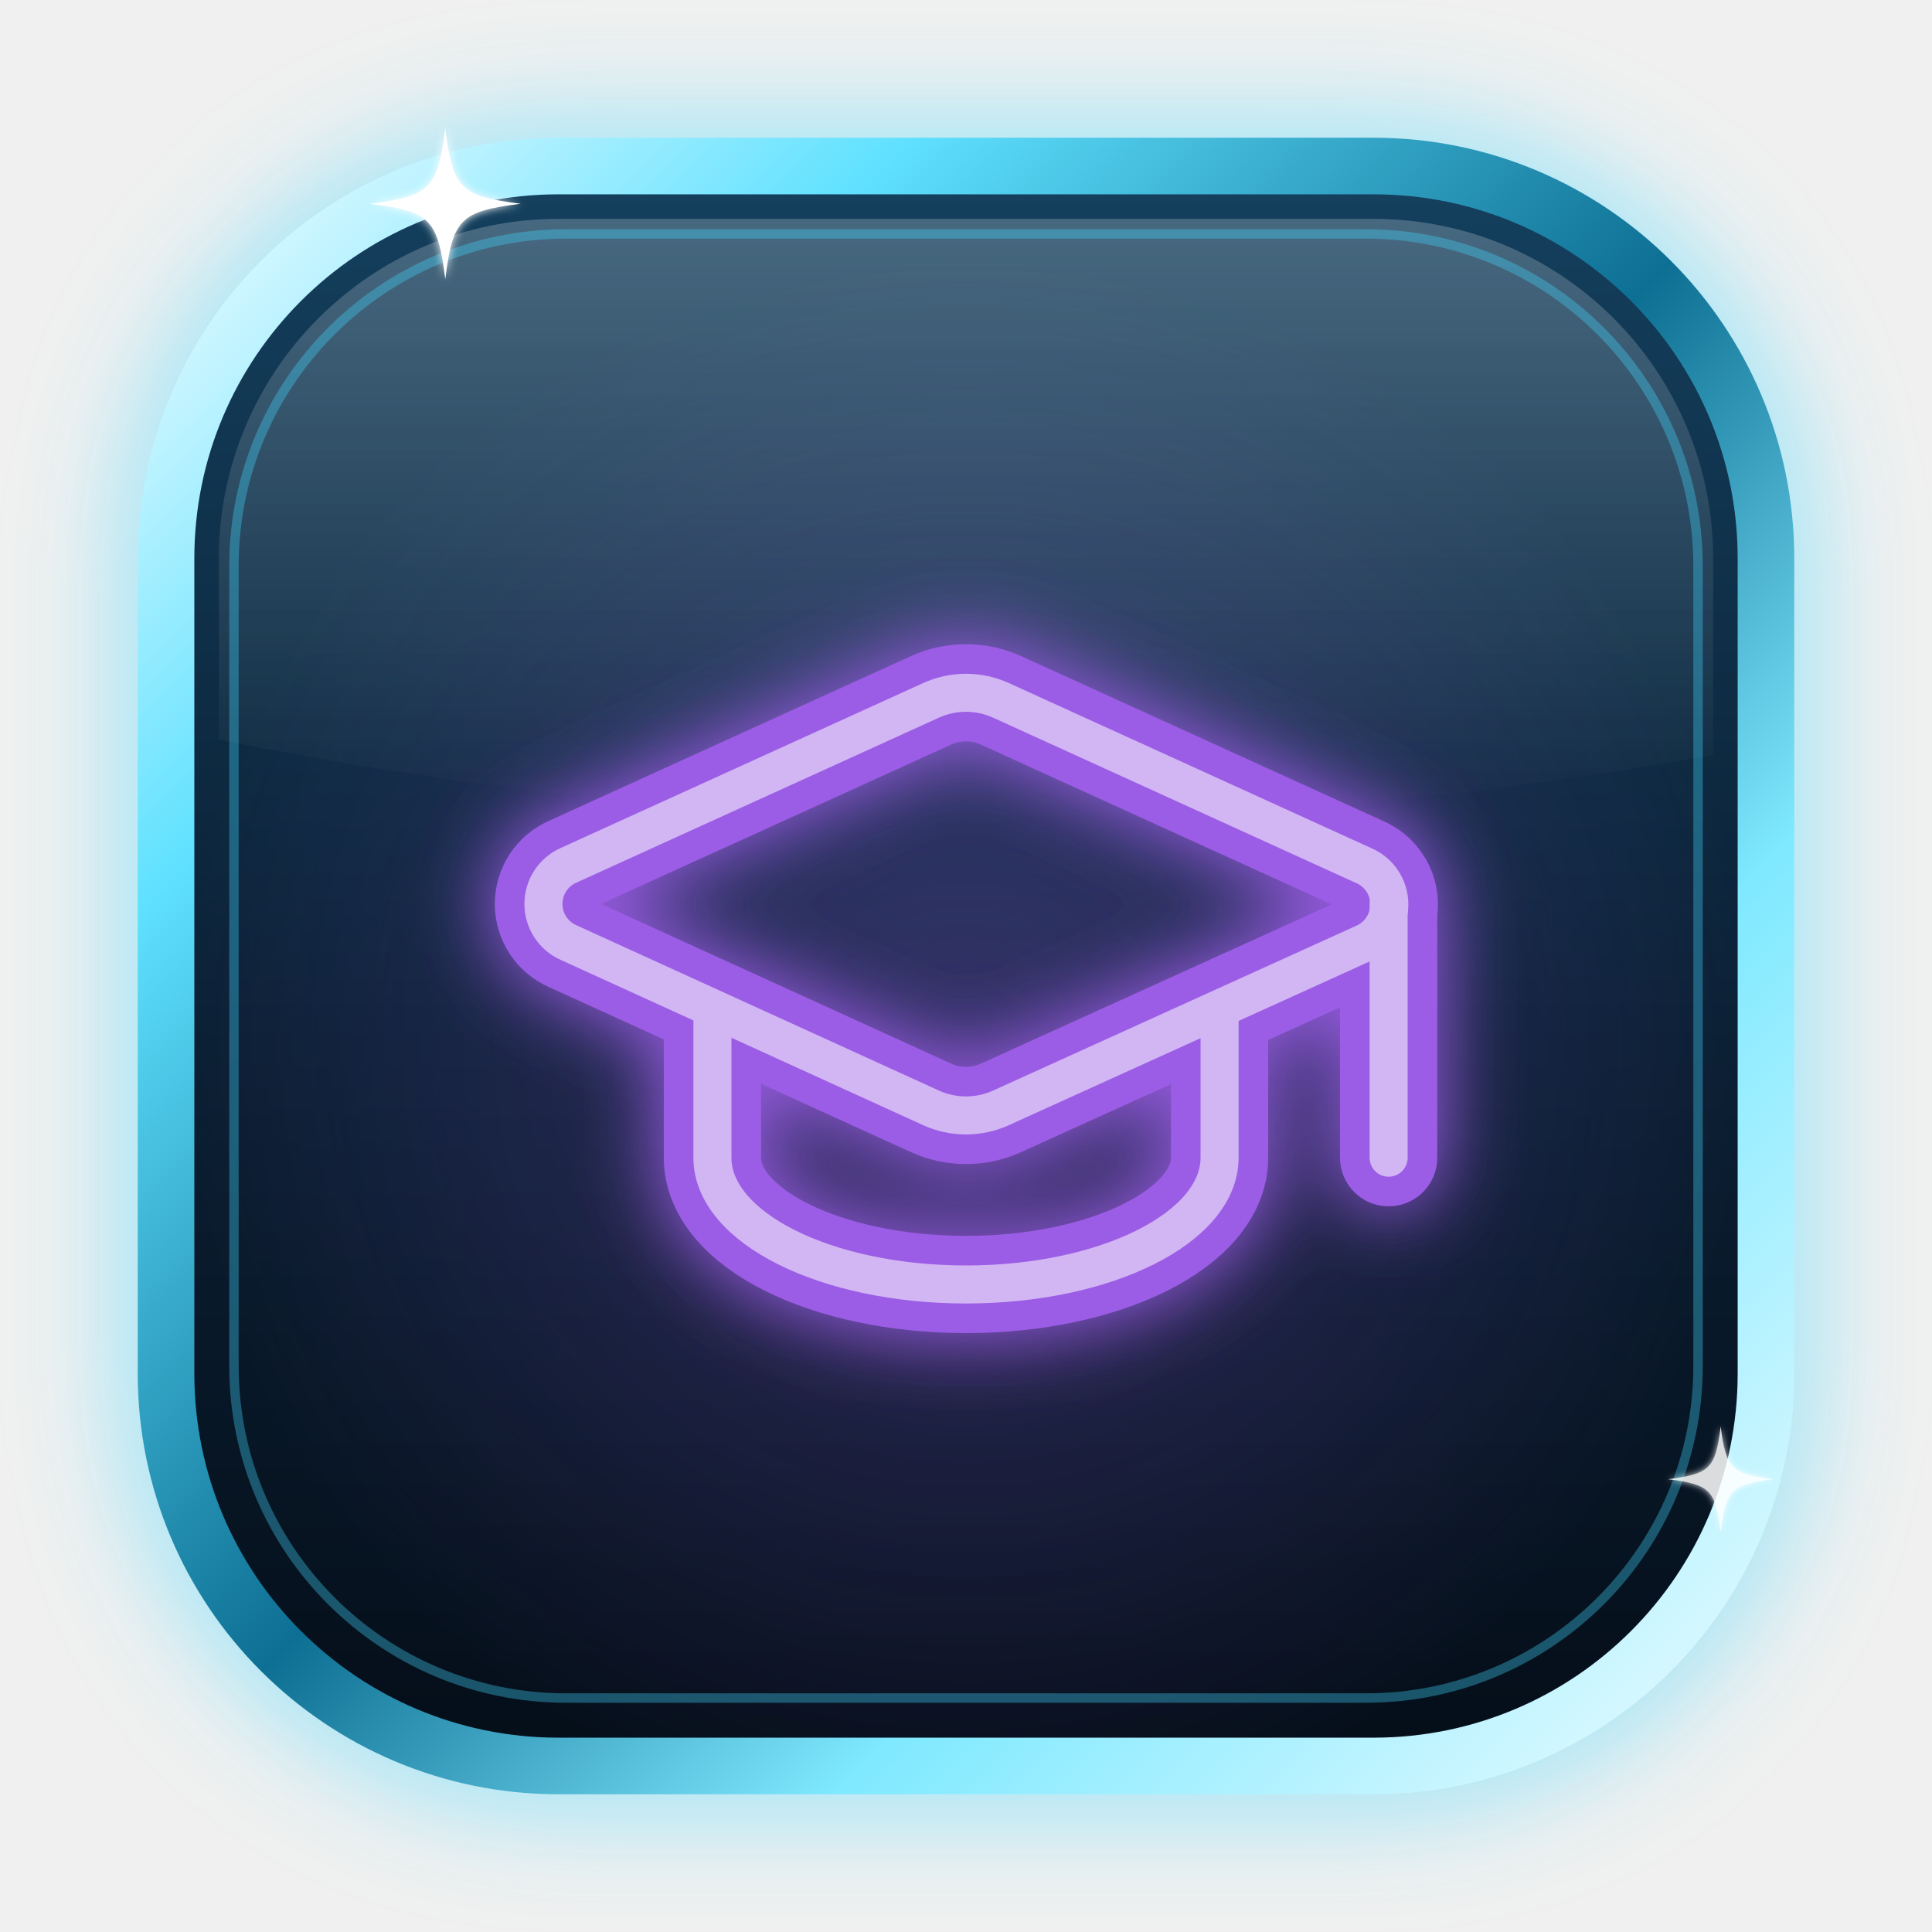
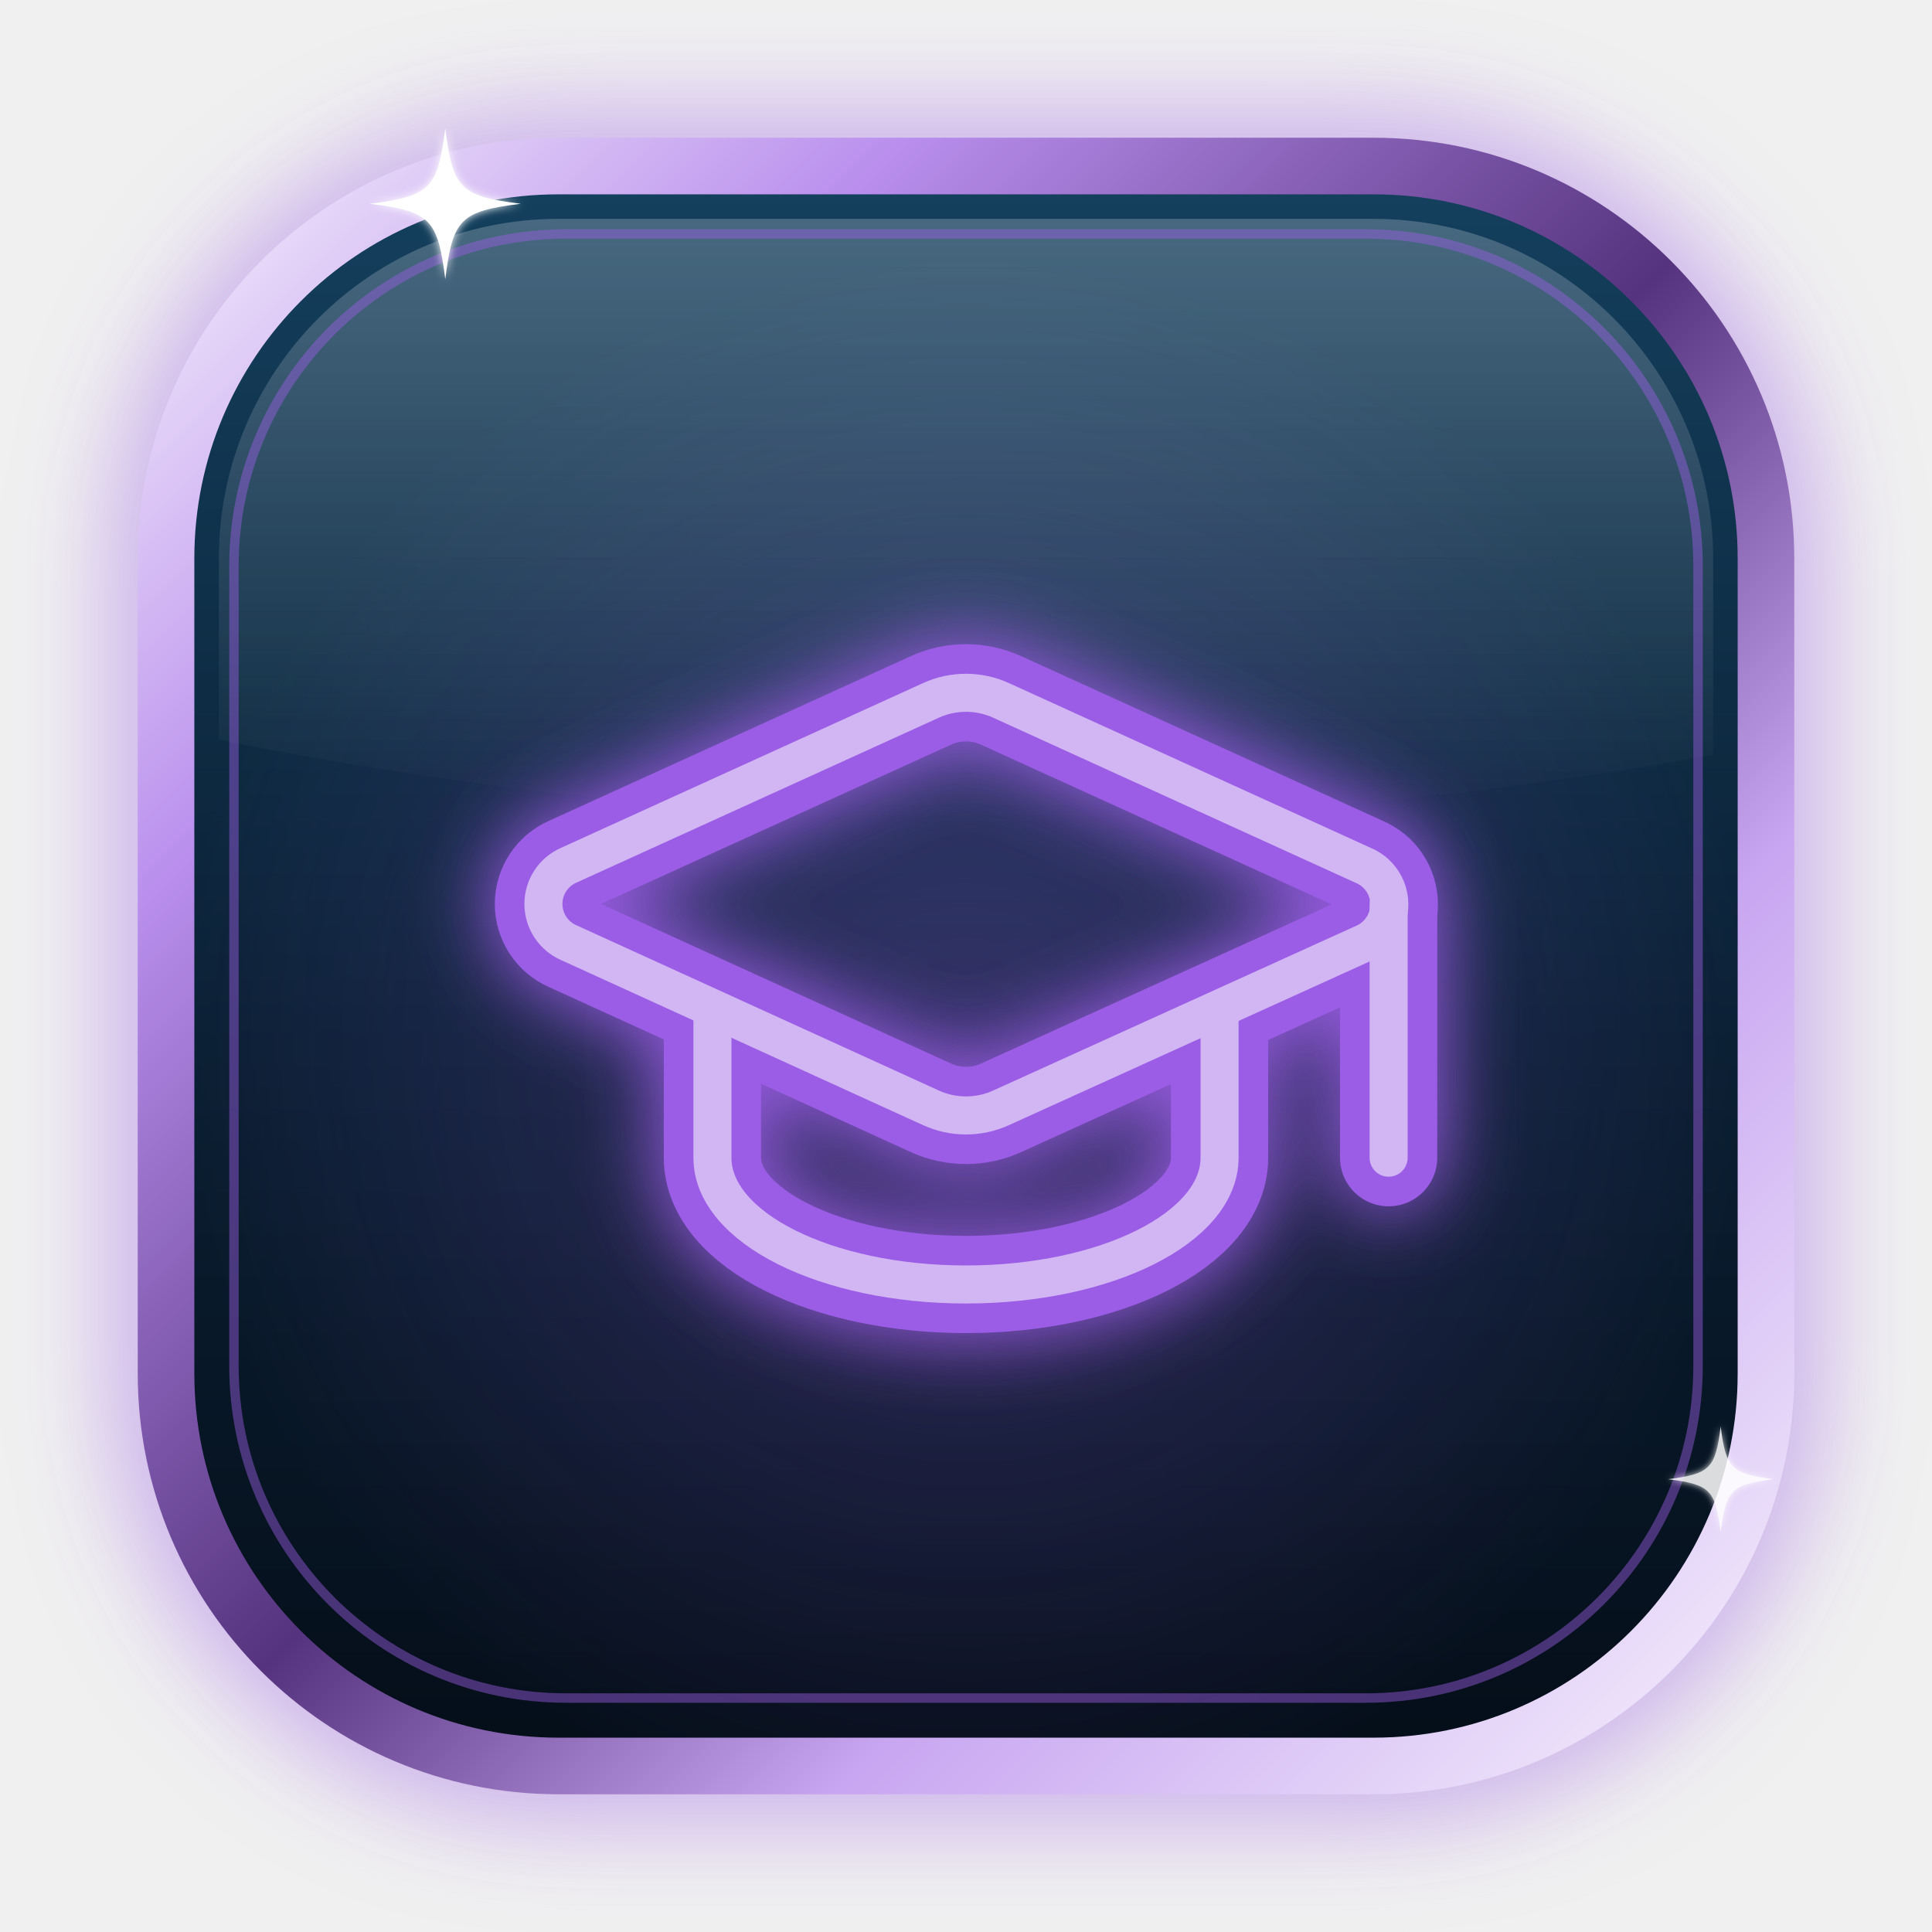
<svg xmlns="http://www.w3.org/2000/svg" viewBox="0 0 512 512" width="512" height="512">
  <defs>
    <filter id="halo" x="-30%" y="-30%" width="160%" height="160%">
      <feGaussianBlur stdDeviation="14" />
    </filter>
    <filter id="glyphglow" x="-50%" y="-50%" width="200%" height="200%">
      <feGaussianBlur stdDeviation="0.9" />
    </filter>
    <filter id="spark" x="-100%" y="-100%" width="300%" height="300%">
      <feGaussianBlur stdDeviation="0.6" result="b" />
      <feMerge>
        <feMergeNode in="b" />
        <feMergeNode in="SourceGraphic" />
      </feMerge>
    </filter>
  </defs>
  <g transform="translate(0 0) scale(1.0)">
    <defs>
      <linearGradient id="bodysavoir" x1="0" y1="0" x2="0" y2="1">
        <stop offset="0" stop-color="#14405e" />
        <stop offset=".55" stop-color="#0a1f33" />
        <stop offset="1" stop-color="#050e19" />
      </linearGradient>
      <radialGradient id="hazesavoir" cx=".5" cy=".55" r=".5">
        <stop offset="0" stop-color="#9B5DE5" stop-opacity=".28" />
        <stop offset="1" stop-color="#9B5DE5" stop-opacity="0" />
      </radialGradient>
      <linearGradient id="rimsavoir" x1="0" y1="0" x2="1" y2="1">
-         <stop offset="0" stop-color="#f2fdff" />
-         <stop offset=".22" stop-color="#5fe1ff" />
-         <stop offset=".5" stop-color="#0d6f93" />
-         <stop offset=".72" stop-color="#7fe9ff" />
-         <stop offset="1" stop-color="#e9fbff" />
+         <stop offset="0" stop-color="#f5effc" />
+         <stop offset="0.22" stop-color="#b98eed" />
+         <stop offset="0.5" stop-color="#55337e" />
+         <stop offset="0.72" stop-color="#c8a6f1" />
+         <stop offset="1" stop-color="#f5effc" />
      </linearGradient>
      <linearGradient id="glosssavoir" x1="0" y1="0" x2="0" y2="1">
        <stop offset="0" stop-color="#fff" stop-opacity=".22" />
        <stop offset="1" stop-color="#fff" stop-opacity="0" />
      </linearGradient>
    </defs>
-     <rect x="44" y="44" width="424" height="424" rx="104" fill="none" stroke="#3FD8FF" stroke-width="22" opacity=".55" filter="url(#halo)" />
+     <rect x="44" y="44" width="424" height="424" rx="104" fill="none" stroke="#9B5DE5" stroke-width="22" opacity=".6" filter="url(#halo)" />
    <rect x="44" y="44" width="424" height="424" rx="104" fill="url(#bodysavoir)" />
    <rect x="44" y="44" width="424" height="424" rx="104" fill="url(#hazesavoir)" />
    <path d="M148 58 H364 a90 90 0 0 1 90 90 V200 Q256 236 58 196 V148 a90 90 0 0 1 90-90Z" fill="url(#glosssavoir)" />
    <rect x="44" y="44" width="424" height="424" rx="104" fill="none" stroke="url(#rimsavoir)" stroke-width="15" />
-     <rect x="62" y="62" width="388" height="388" rx="88" fill="none" stroke="#3FD8FF" stroke-opacity=".35" stroke-width="2.5" />
+     <rect x="62" y="62" width="388" height="388" rx="88" fill="none" stroke="#9B5DE5" stroke-opacity=".45" stroke-width="2.5" />
    <g transform="translate(256 262) scale(11.2) translate(-12 -12)" fill="none" stroke-linecap="round" stroke-linejoin="round">
      <g stroke="#9B5DE5" stroke-width="2.6" filter="url(#glyphglow)" opacity=".95">
        <path d="M21.42 10.922a1 1 0 0 0-.019-1.838L12.83 5.18a2 2 0 0 0-1.66 0L2.6 9.08a1 1 0 0 0 0 1.832l8.57 3.908a2 2 0 0 0 1.66 0z" />
        <path d="M22 10v6" />
        <path d="M6 12.5V16a6 3 0 0 0 12 0v-3.5" />
      </g>
      <g stroke="#9B5DE5" stroke-width="2.3">
        <path d="M21.42 10.922a1 1 0 0 0-.019-1.838L12.83 5.18a2 2 0 0 0-1.66 0L2.6 9.08a1 1 0 0 0 0 1.832l8.57 3.908a2 2 0 0 0 1.66 0z" />
        <path d="M22 10v6" />
        <path d="M6 12.5V16a6 3 0 0 0 12 0v-3.5" />
      </g>
      <g stroke="#d2b6f3" stroke-width="0.9">
        <path d="M21.42 10.922a1 1 0 0 0-.019-1.838L12.83 5.18a2 2 0 0 0-1.66 0L2.6 9.08a1 1 0 0 0 0 1.832l8.57 3.908a2 2 0 0 0 1.66 0z" />
        <path d="M22 10v6" />
        <path d="M6 12.5V16a6 3 0 0 0 12 0v-3.5" />
      </g>
    </g>
    <g transform="translate(118 54) scale(2.0)" opacity="1" filter="url(#spark)">
      <path d="M0-10 C1-2 2-1 10 0 C2 1 1 2 0 10 C-1 2 -2 1 -10 0 C-2 -1 -1 -2 0-10Z" fill="#fff" />
    </g>
    <g transform="translate(456 392) scale(1.4)" opacity="0.85" filter="url(#spark)">
      <path d="M0-10 C1-2 2-1 10 0 C2 1 1 2 0 10 C-1 2 -2 1 -10 0 C-2 -1 -1 -2 0-10Z" fill="#fff" />
    </g>
  </g>
</svg>
